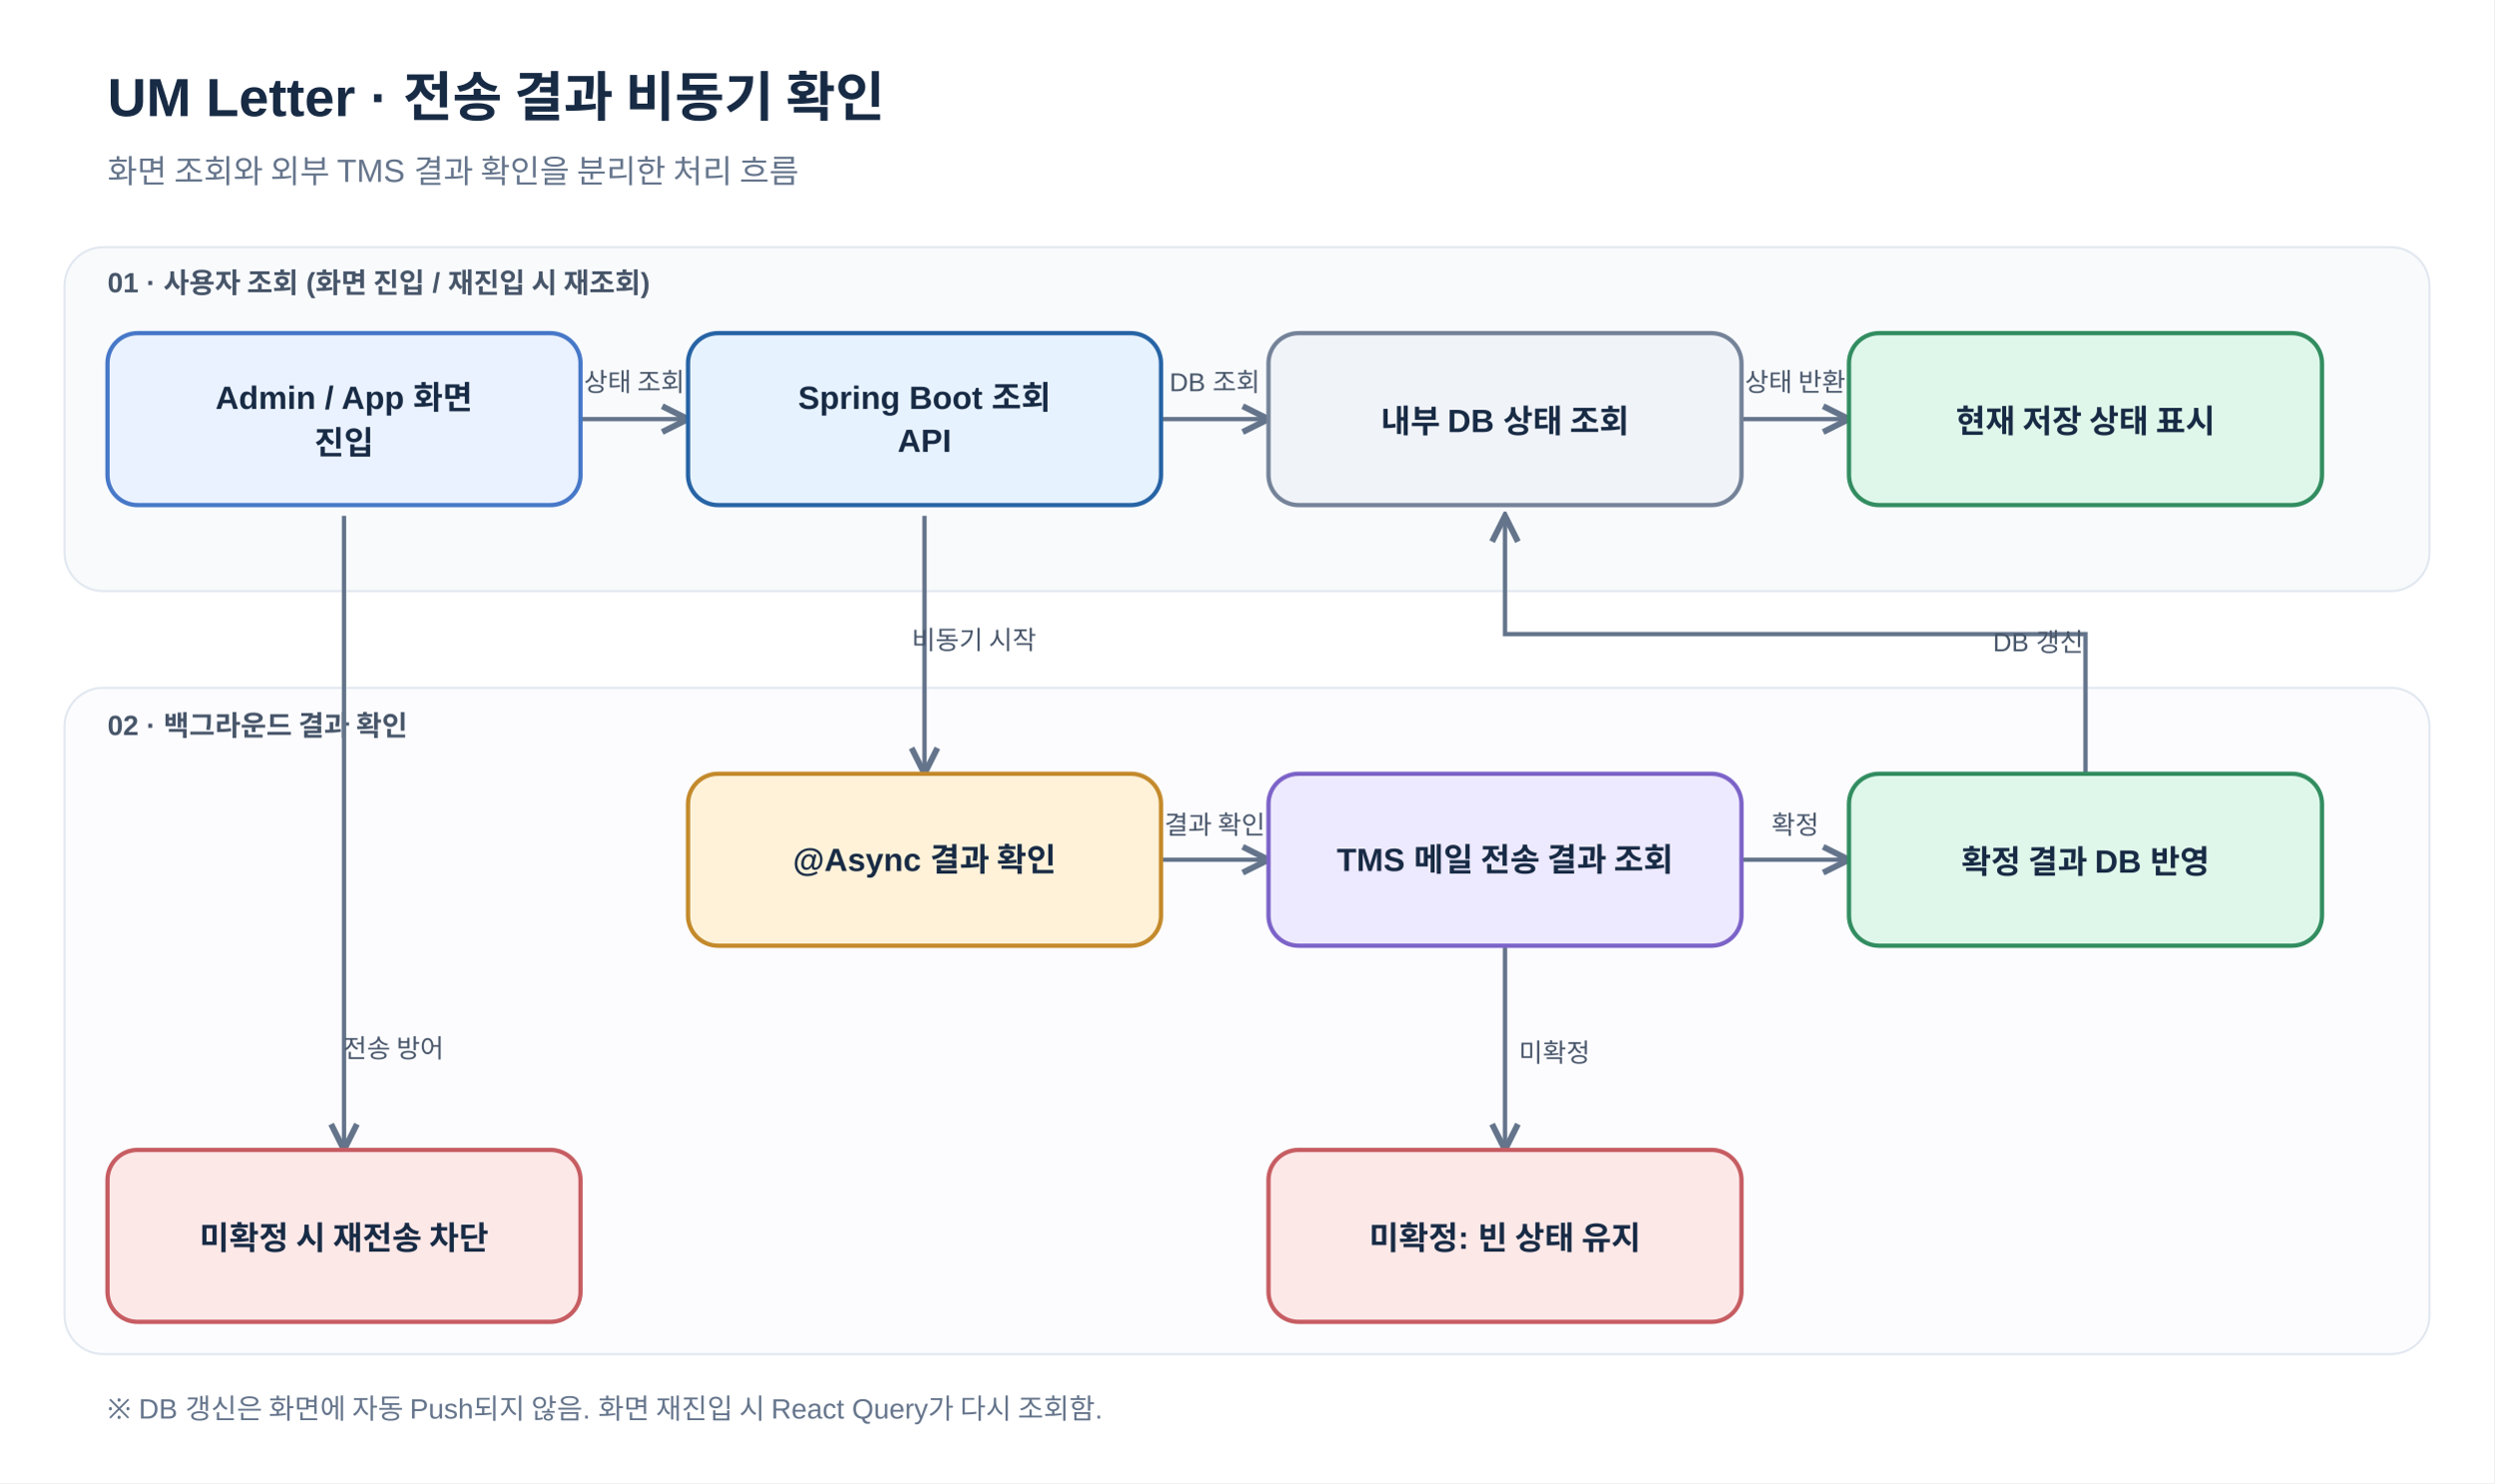
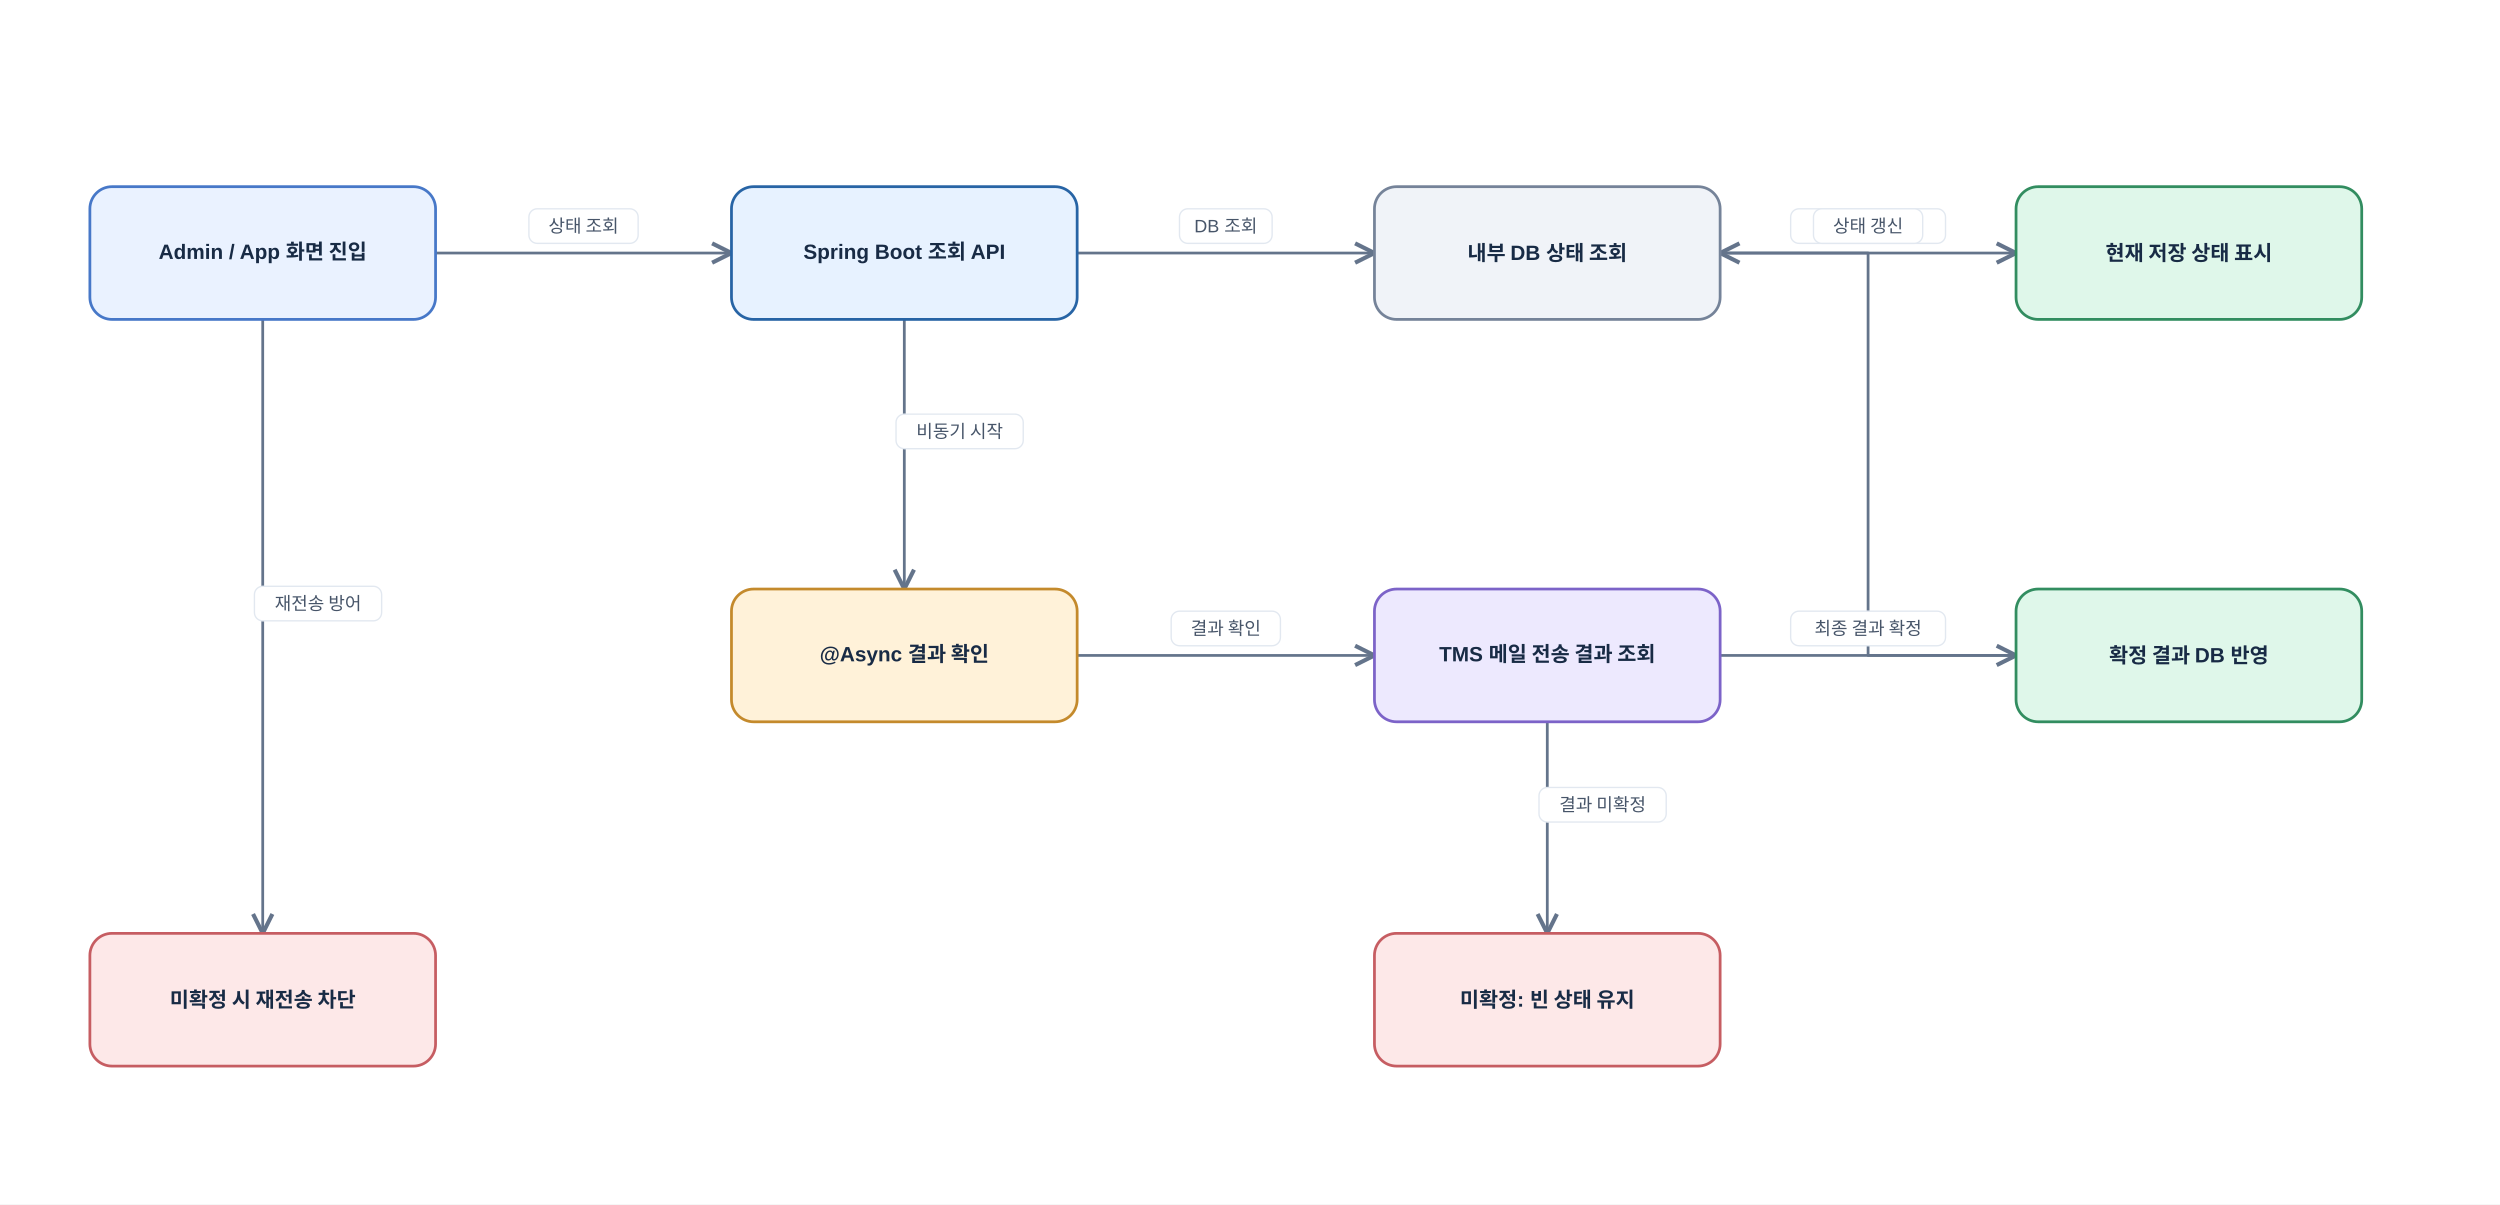
- <svg xmlns="http://www.w3.org/2000/svg" width="1160" height="690" viewBox="0 0 1160 690">
-   <rect width="1160" height="690" fill="#fff" />
-   <text x="50" y="54" font-family="Arial,sans-serif" font-size="25" font-weight="700" fill="#182B45">UM Letter · 전송 결과 비동기 확인</text>
-   <text x="50" y="85" font-family="Arial,sans-serif" font-size="15" fill="#64748B">화면 조회와 외부 TMS 결과 확인을 분리한 처리 흐름</text>
-   <rect x="30" y="115" width="1100" height="160" rx="18" fill="#F8FAFC" stroke="#E2E8F0" />
-   <rect x="30" y="320" width="1100" height="310" rx="18" fill="#FCFCFF" stroke="#E2E8F0" />
-   <text x="50" y="136" font-family="Arial,sans-serif" font-size="13" font-weight="700" fill="#475569">01 · 사용자 조회 (화면 진입 / 재진입 시 재조회)</text>
-   <text x="50" y="342" font-family="Arial,sans-serif" font-size="13" font-weight="700" fill="#475569">02 · 백그라운드 결과 확인</text>
+ <svg xmlns="http://www.w3.org/2000/svg" width="1808" height="871" viewBox="0 0 1808 871" role="img" aria-label="um-letter-async">
  <defs>
-     <marker id="arr" markerWidth="8" markerHeight="8" refX="7" refY="4" orient="auto">
-       <path d="M1 1 L7 4 L1 7" fill="none" stroke="#64748B" stroke-width="1.4" />
+     <marker id="arrow" markerWidth="9" markerHeight="9" refX="8" refY="4.5" orient="auto">
+       <path d="M1 1 L8 4.5 L1 8" fill="none" stroke="#64748B" stroke-width="1.5" />
    </marker>
  </defs>
-   <path d="M270 195 H320" fill="none" stroke="#64748B" stroke-width="2" marker-end="url(#arr)" />
-   <text x="295" y="182" text-anchor="middle" font-family="Arial,sans-serif" font-size="12" fill="#475569">상태 조회</text>
-   <path d="M540 195 H590" fill="none" stroke="#64748B" stroke-width="2" marker-end="url(#arr)" />
-   <text x="565" y="182" text-anchor="middle" font-family="Arial,sans-serif" font-size="12" fill="#475569">DB 조회</text>
-   <path d="M810 195 H860" fill="none" stroke="#64748B" stroke-width="2" marker-end="url(#arr)" />
-   <text x="835" y="182" text-anchor="middle" font-family="Arial,sans-serif" font-size="12" fill="#475569">상태 반환</text>
-   <path d="M430 240 V360" fill="none" stroke="#64748B" stroke-width="2" marker-end="url(#arr)" />
-   <text x="453" y="302" text-anchor="middle" font-family="Arial,sans-serif" font-size="12" fill="#475569">비동기 시작</text>
-   <path d="M540 400 H590" fill="none" stroke="#64748B" stroke-width="2" marker-end="url(#arr)" />
-   <text x="565" y="388" text-anchor="middle" font-family="Arial,sans-serif" font-size="12" fill="#475569">결과 확인</text>
-   <path d="M810 400 H860" fill="none" stroke="#64748B" stroke-width="2" marker-end="url(#arr)" />
-   <text x="835" y="388" text-anchor="middle" font-family="Arial,sans-serif" font-size="12" fill="#475569">확정</text>
-   <path d="M970 360 V295 H700 V240" fill="none" stroke="#64748B" stroke-width="2" marker-end="url(#arr)" />
-   <text x="948" y="303" text-anchor="middle" font-family="Arial,sans-serif" font-size="12" fill="#475569">DB 갱신</text>
-   <path d="M700 440 V535" fill="none" stroke="#64748B" stroke-width="2" marker-end="url(#arr)" />
-   <text x="723" y="494" text-anchor="middle" font-family="Arial,sans-serif" font-size="12" fill="#475569">미확정</text>
-   <path d="M160 240 V535" fill="none" stroke="#64748B" stroke-width="2" marker-end="url(#arr)" />
-   <text x="183" y="492" text-anchor="middle" font-family="Arial,sans-serif" font-size="12" fill="#475569">전송 방어</text>
-   <rect x="50" y="155" width="220" height="80" rx="14" fill="#EAF2FF" stroke="#4778C8" stroke-width="2" />
-   <text x="160" y="186" text-anchor="middle" dominant-baseline="middle" font-family="Arial,'Noto Sans KR',sans-serif" font-size="15" font-weight="600" fill="#182B45">Admin / App 화면 </text>
-   <text x="160" y="206" text-anchor="middle" dominant-baseline="middle" font-family="Arial,'Noto Sans KR',sans-serif" font-size="15" font-weight="600" fill="#182B45">진입</text>
-   <rect x="320" y="155" width="220" height="80" rx="14" fill="#E7F2FF" stroke="#2764A5" stroke-width="2" />
-   <text x="430" y="186" text-anchor="middle" dominant-baseline="middle" font-family="Arial,'Noto Sans KR',sans-serif" font-size="15" font-weight="600" fill="#182B45">Spring Boot 조회 </text>
-   <text x="430" y="206" text-anchor="middle" dominant-baseline="middle" font-family="Arial,'Noto Sans KR',sans-serif" font-size="15" font-weight="600" fill="#182B45">API</text>
-   <rect x="590" y="155" width="220" height="80" rx="14" fill="#F0F3F8" stroke="#758399" stroke-width="2" />
-   <text x="700" y="196" text-anchor="middle" dominant-baseline="middle" font-family="Arial,'Noto Sans KR',sans-serif" font-size="15" font-weight="600" fill="#182B45">내부 DB 상태 조회</text>
-   <rect x="860" y="155" width="220" height="80" rx="14" fill="#DFF7EA" stroke="#328D60" stroke-width="2" />
-   <text x="970" y="196" text-anchor="middle" dominant-baseline="middle" font-family="Arial,'Noto Sans KR',sans-serif" font-size="15" font-weight="600" fill="#182B45">현재 저장 상태 표시</text>
-   <rect x="320" y="360" width="220" height="80" rx="14" fill="#FFF2D9" stroke="#C48A2C" stroke-width="2" />
-   <text x="430" y="401" text-anchor="middle" dominant-baseline="middle" font-family="Arial,'Noto Sans KR',sans-serif" font-size="15" font-weight="600" fill="#182B45">@Async 결과 확인</text>
-   <rect x="590" y="360" width="220" height="80" rx="14" fill="#EDE9FE" stroke="#7C63C8" stroke-width="2" />
-   <text x="700" y="401" text-anchor="middle" dominant-baseline="middle" font-family="Arial,'Noto Sans KR',sans-serif" font-size="15" font-weight="600" fill="#182B45">TMS 메일 전송 결과 조회</text>
-   <rect x="860" y="360" width="220" height="80" rx="14" fill="#DFF7EA" stroke="#328D60" stroke-width="2" />
-   <text x="970" y="401" text-anchor="middle" dominant-baseline="middle" font-family="Arial,'Noto Sans KR',sans-serif" font-size="15" font-weight="600" fill="#182B45">확정 결과 DB 반영</text>
-   <rect x="590" y="535" width="220" height="80" rx="14" fill="#FDE8E8" stroke="#C65D62" stroke-width="2" />
-   <text x="700" y="576" text-anchor="middle" dominant-baseline="middle" font-family="Arial,'Noto Sans KR',sans-serif" font-size="15" font-weight="600" fill="#182B45">미확정: 빈 상태 유지</text>
-   <rect x="50" y="535" width="220" height="80" rx="14" fill="#FDE8E8" stroke="#C65D62" stroke-width="2" />
-   <text x="160" y="576" text-anchor="middle" dominant-baseline="middle" font-family="Arial,'Noto Sans KR',sans-serif" font-size="15" font-weight="600" fill="#182B45">미확정 시 재전송 차단</text>
-   <text x="50" y="660" font-family="Arial,'Noto Sans KR',sans-serif" font-size="13" fill="#64748B">※ DB 갱신은 화면에 자동 Push되지 않음. 화면 재진입 시 React Query가 다시 조회함.</text>
+   <rect width="100%" height="100%" fill="#FFFFFF" />
+   <path d="M315 183 H422 V183 H529" fill="none" stroke="#64748B" stroke-width="2" stroke-linejoin="round" marker-end="url(#arrow)" />
+   <path d="M779 183 H886.5 V183 H994" fill="none" stroke="#64748B" stroke-width="2" stroke-linejoin="round" marker-end="url(#arrow)" />
+   <path d="M1244 183 H1351 V183 H1458" fill="none" stroke="#64748B" stroke-width="2" stroke-linejoin="round" marker-end="url(#arrow)" />
+   <path d="M654 231 V328.5 H654 V426" fill="none" stroke="#64748B" stroke-width="2" stroke-linejoin="round" marker-end="url(#arrow)" />
+   <path d="M779 474 H886.5 V474 H994" fill="none" stroke="#64748B" stroke-width="2" stroke-linejoin="round" marker-end="url(#arrow)" />
+   <path d="M1244 474 H1351 V474 H1458" fill="none" stroke="#64748B" stroke-width="2" stroke-linejoin="round" marker-end="url(#arrow)" />
+   <path d="M1458 474 H1351 V183 H1244" fill="none" stroke="#64748B" stroke-width="2" stroke-linejoin="round" marker-end="url(#arrow)" />
+   <path d="M1119 522 V598.5 H1119 V675" fill="none" stroke="#64748B" stroke-width="2" stroke-linejoin="round" marker-end="url(#arrow)" />
+   <path d="M190 231 V453 H190 V675" fill="none" stroke="#64748B" stroke-width="2" stroke-linejoin="round" marker-end="url(#arrow)" />
+   <rect x="65" y="135" width="250" height="96" rx="16" fill="#EAF2FF" stroke="#4778C8" stroke-width="2" />
+   <text x="190" y="183" text-anchor="middle" dominant-baseline="middle" font-family="Arial,'Noto Sans KR',sans-serif" font-size="15" font-weight="600" fill="#182B45">Admin / App 화면 진입</text>
+   <rect x="529" y="135" width="250" height="96" rx="16" fill="#E7F2FF" stroke="#2764A5" stroke-width="2" />
+   <text x="654" y="183" text-anchor="middle" dominant-baseline="middle" font-family="Arial,'Noto Sans KR',sans-serif" font-size="15" font-weight="600" fill="#182B45">Spring Boot 조회 API</text>
+   <rect x="994" y="135" width="250" height="96" rx="16" fill="#F0F3F8" stroke="#758399" stroke-width="2" />
+   <text x="1119" y="183" text-anchor="middle" dominant-baseline="middle" font-family="Arial,'Noto Sans KR',sans-serif" font-size="15" font-weight="600" fill="#182B45">내부 DB 상태 조회</text>
+   <rect x="1458" y="135" width="250" height="96" rx="16" fill="#DFF7EA" stroke="#328D60" stroke-width="2" />
+   <text x="1583" y="183" text-anchor="middle" dominant-baseline="middle" font-family="Arial,'Noto Sans KR',sans-serif" font-size="15" font-weight="600" fill="#182B45">현재 저장 상태 표시</text>
+   <rect x="529" y="426" width="250" height="96" rx="16" fill="#FFF2D9" stroke="#C48A2C" stroke-width="2" />
+   <text x="654" y="474" text-anchor="middle" dominant-baseline="middle" font-family="Arial,'Noto Sans KR',sans-serif" font-size="15" font-weight="600" fill="#182B45">@Async 결과 확인</text>
+   <rect x="994" y="426" width="250" height="96" rx="16" fill="#EDE9FE" stroke="#7C63C8" stroke-width="2" />
+   <text x="1119" y="474" text-anchor="middle" dominant-baseline="middle" font-family="Arial,'Noto Sans KR',sans-serif" font-size="15" font-weight="600" fill="#182B45">TMS 메일 전송 결과 조회</text>
+   <rect x="1458" y="426" width="250" height="96" rx="16" fill="#DFF7EA" stroke="#328D60" stroke-width="2" />
+   <text x="1583" y="474" text-anchor="middle" dominant-baseline="middle" font-family="Arial,'Noto Sans KR',sans-serif" font-size="15" font-weight="600" fill="#182B45">확정 결과 DB 반영</text>
+   <rect x="994" y="675" width="250" height="96" rx="16" fill="#FDE8E8" stroke="#C65D62" stroke-width="2" />
+   <text x="1119" y="723" text-anchor="middle" dominant-baseline="middle" font-family="Arial,'Noto Sans KR',sans-serif" font-size="15" font-weight="600" fill="#182B45">미확정: 빈 상태 유지</text>
+   <rect x="65" y="675" width="250" height="96" rx="16" fill="#FDE8E8" stroke="#C65D62" stroke-width="2" />
+   <text x="190" y="723" text-anchor="middle" dominant-baseline="middle" font-family="Arial,'Noto Sans KR',sans-serif" font-size="15" font-weight="600" fill="#182B45">미확정 시 재전송 차단</text>
+   <rect x="382.5" y="151" width="79" height="25" rx="6" fill="#FFFFFF" stroke="#E2E8F0" />
+   <text x="422" y="168" text-anchor="middle" font-family="Arial,'Noto Sans KR',sans-serif" font-size="13" font-weight="500" fill="#475569">상태 조회</text>
+   <rect x="853" y="151" width="67" height="25" rx="6" fill="#FFFFFF" stroke="#E2E8F0" />
+   <text x="886.5" y="168" text-anchor="middle" font-family="Arial,'Noto Sans KR',sans-serif" font-size="13" font-weight="500" fill="#475569">DB 조회</text>
+   <rect x="1295" y="151" width="112" height="25" rx="6" fill="#FFFFFF" stroke="#E2E8F0" />
+   <text x="1351" y="168" text-anchor="middle" font-family="Arial,'Noto Sans KR',sans-serif" font-size="13" font-weight="500" fill="#475569">현재 상태 반환</text>
+   <rect x="648" y="299.5" width="92" height="25" rx="6" fill="#FFFFFF" stroke="#E2E8F0" />
+   <text x="694" y="316.5" text-anchor="middle" font-family="Arial,'Noto Sans KR',sans-serif" font-size="13" font-weight="500" fill="#475569">비동기 시작</text>
+   <rect x="847" y="442" width="79" height="25" rx="6" fill="#FFFFFF" stroke="#E2E8F0" />
+   <text x="886.5" y="459" text-anchor="middle" font-family="Arial,'Noto Sans KR',sans-serif" font-size="13" font-weight="500" fill="#475569">결과 확인</text>
+   <rect x="1295" y="442" width="112" height="25" rx="6" fill="#FFFFFF" stroke="#E2E8F0" />
+   <text x="1351" y="459" text-anchor="middle" font-family="Arial,'Noto Sans KR',sans-serif" font-size="13" font-weight="500" fill="#475569">최종 결과 확정</text>
+   <rect x="1311.5" y="151" width="79" height="25" rx="6" fill="#FFFFFF" stroke="#E2E8F0" />
+   <text x="1351" y="168" text-anchor="middle" font-family="Arial,'Noto Sans KR',sans-serif" font-size="13" font-weight="500" fill="#475569">상태 갱신</text>
+   <rect x="1113" y="569.5" width="92" height="25" rx="6" fill="#FFFFFF" stroke="#E2E8F0" />
+   <text x="1159" y="586.5" text-anchor="middle" font-family="Arial,'Noto Sans KR',sans-serif" font-size="13" font-weight="500" fill="#475569">결과 미확정</text>
+   <rect x="184" y="424" width="92" height="25" rx="6" fill="#FFFFFF" stroke="#E2E8F0" />
+   <text x="230" y="441" text-anchor="middle" font-family="Arial,'Noto Sans KR',sans-serif" font-size="13" font-weight="500" fill="#475569">재전송 방어</text>
</svg>
